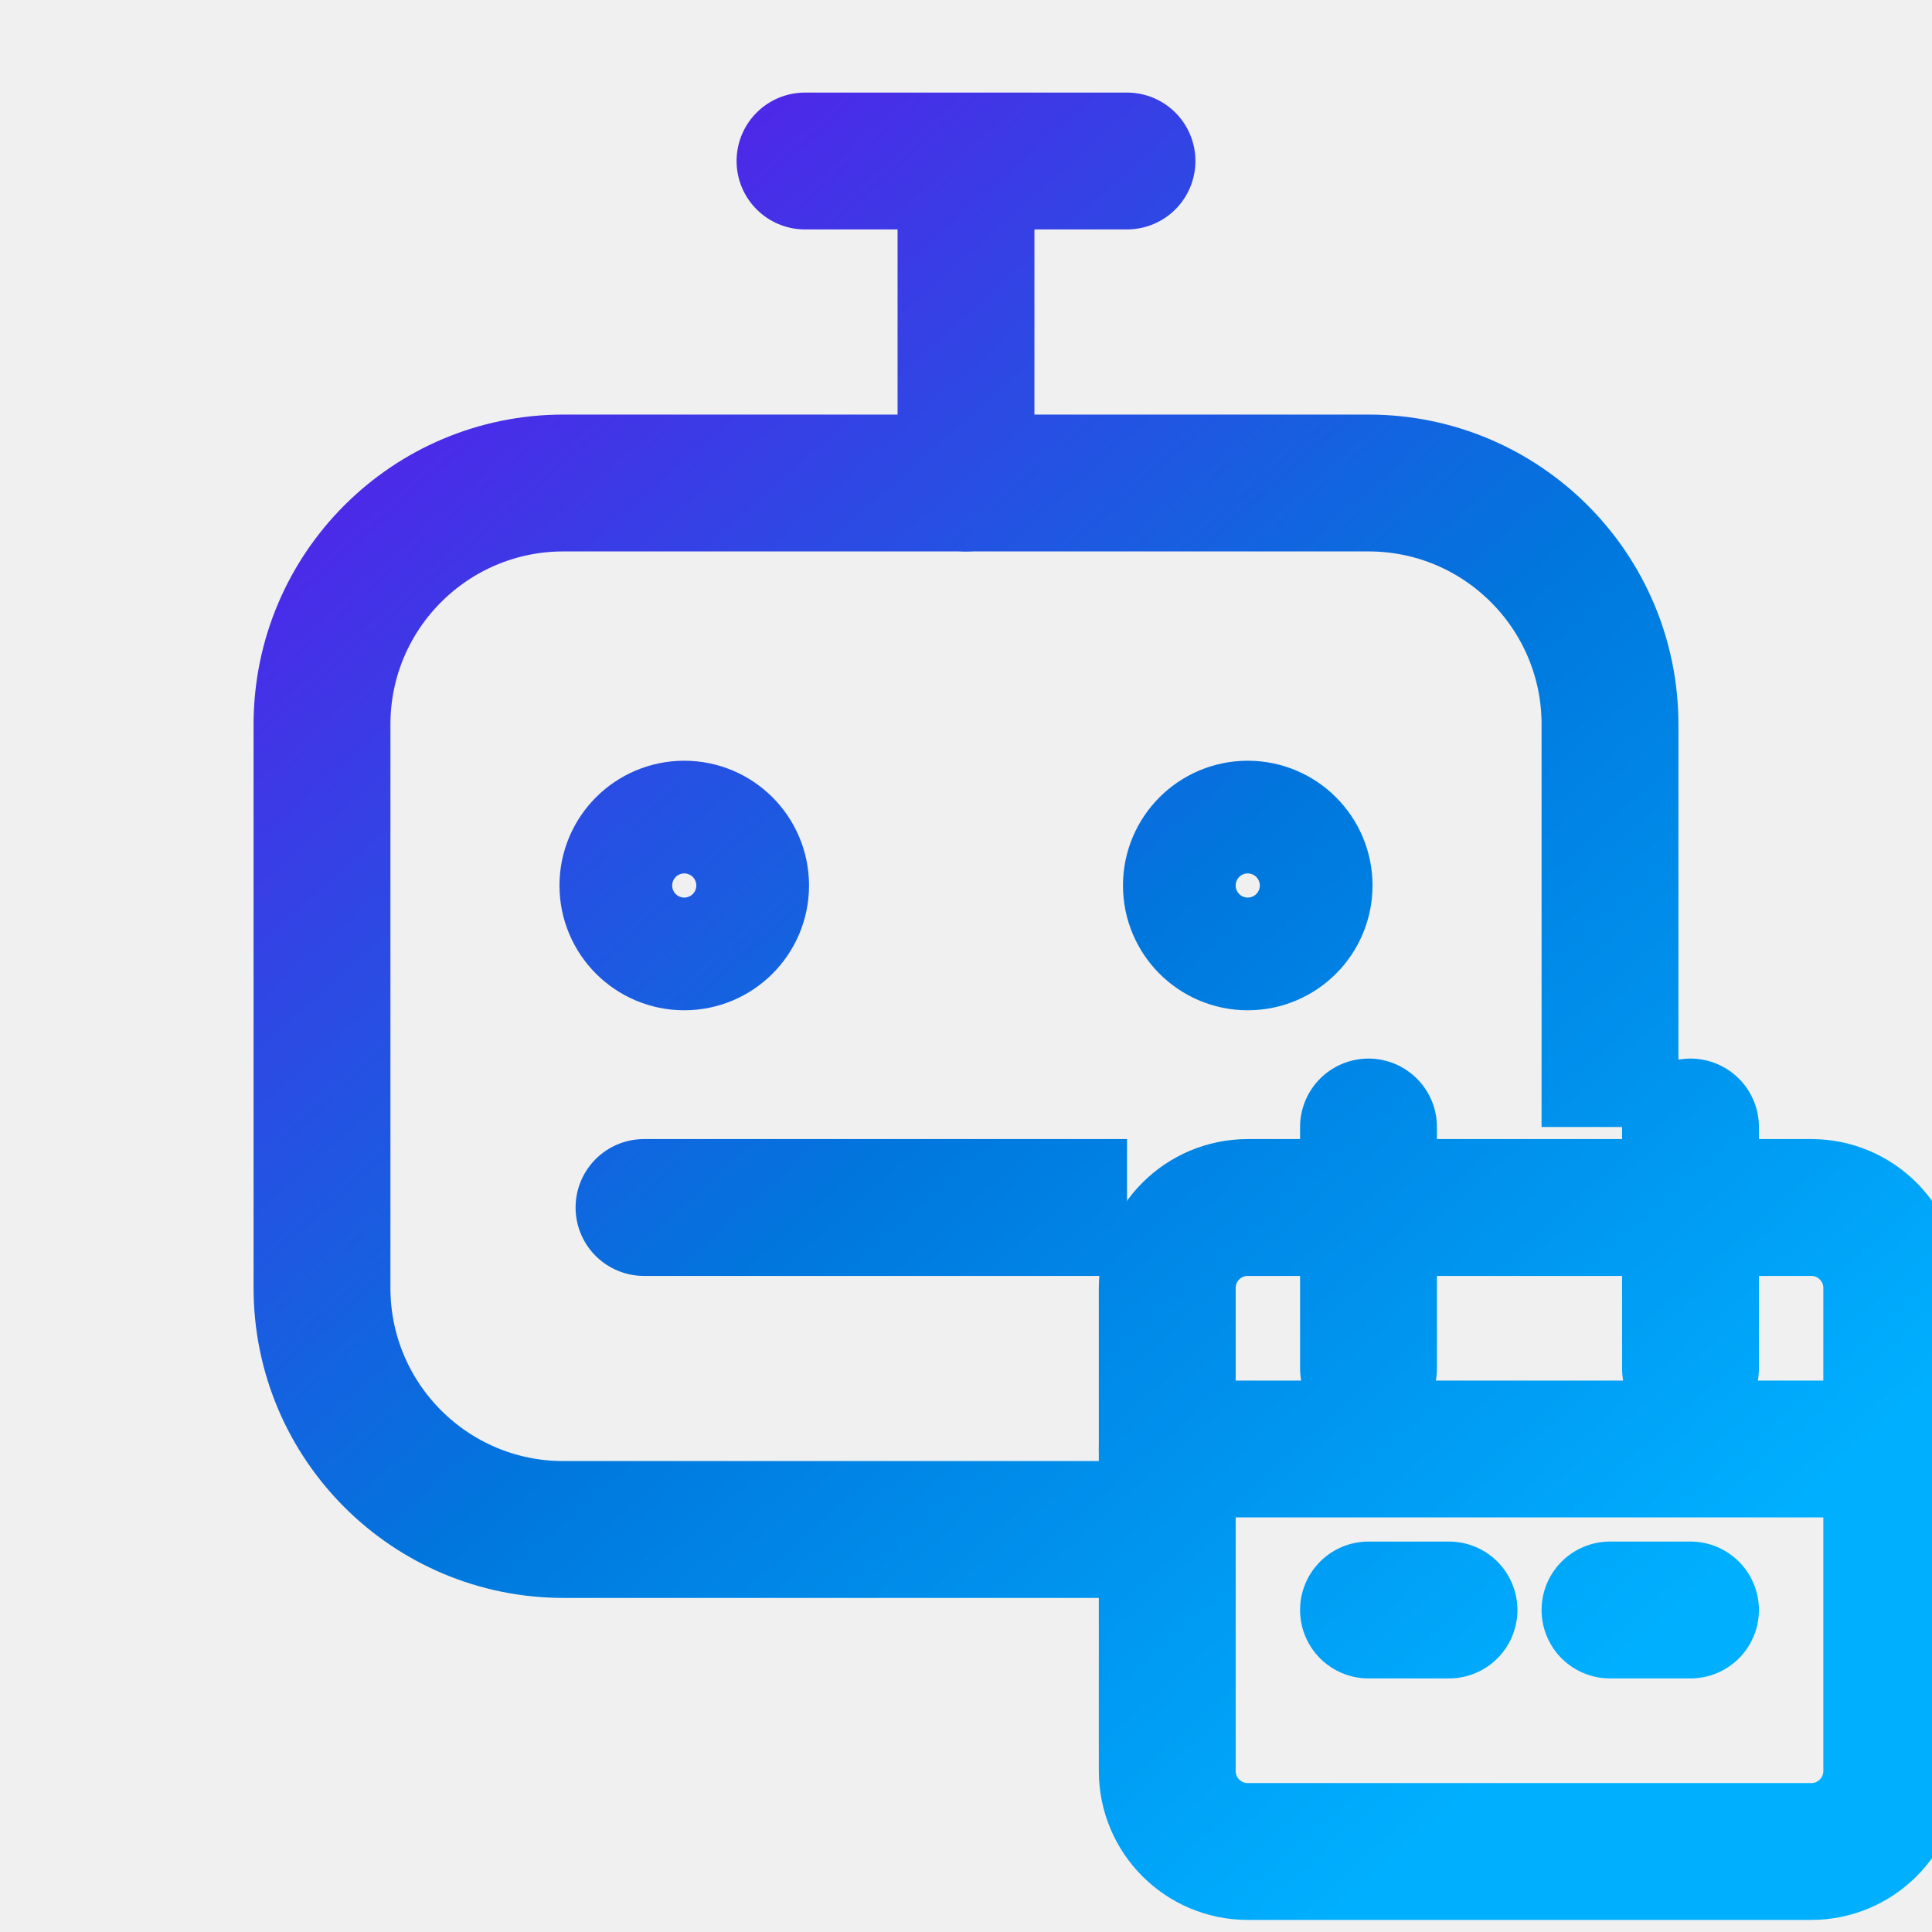
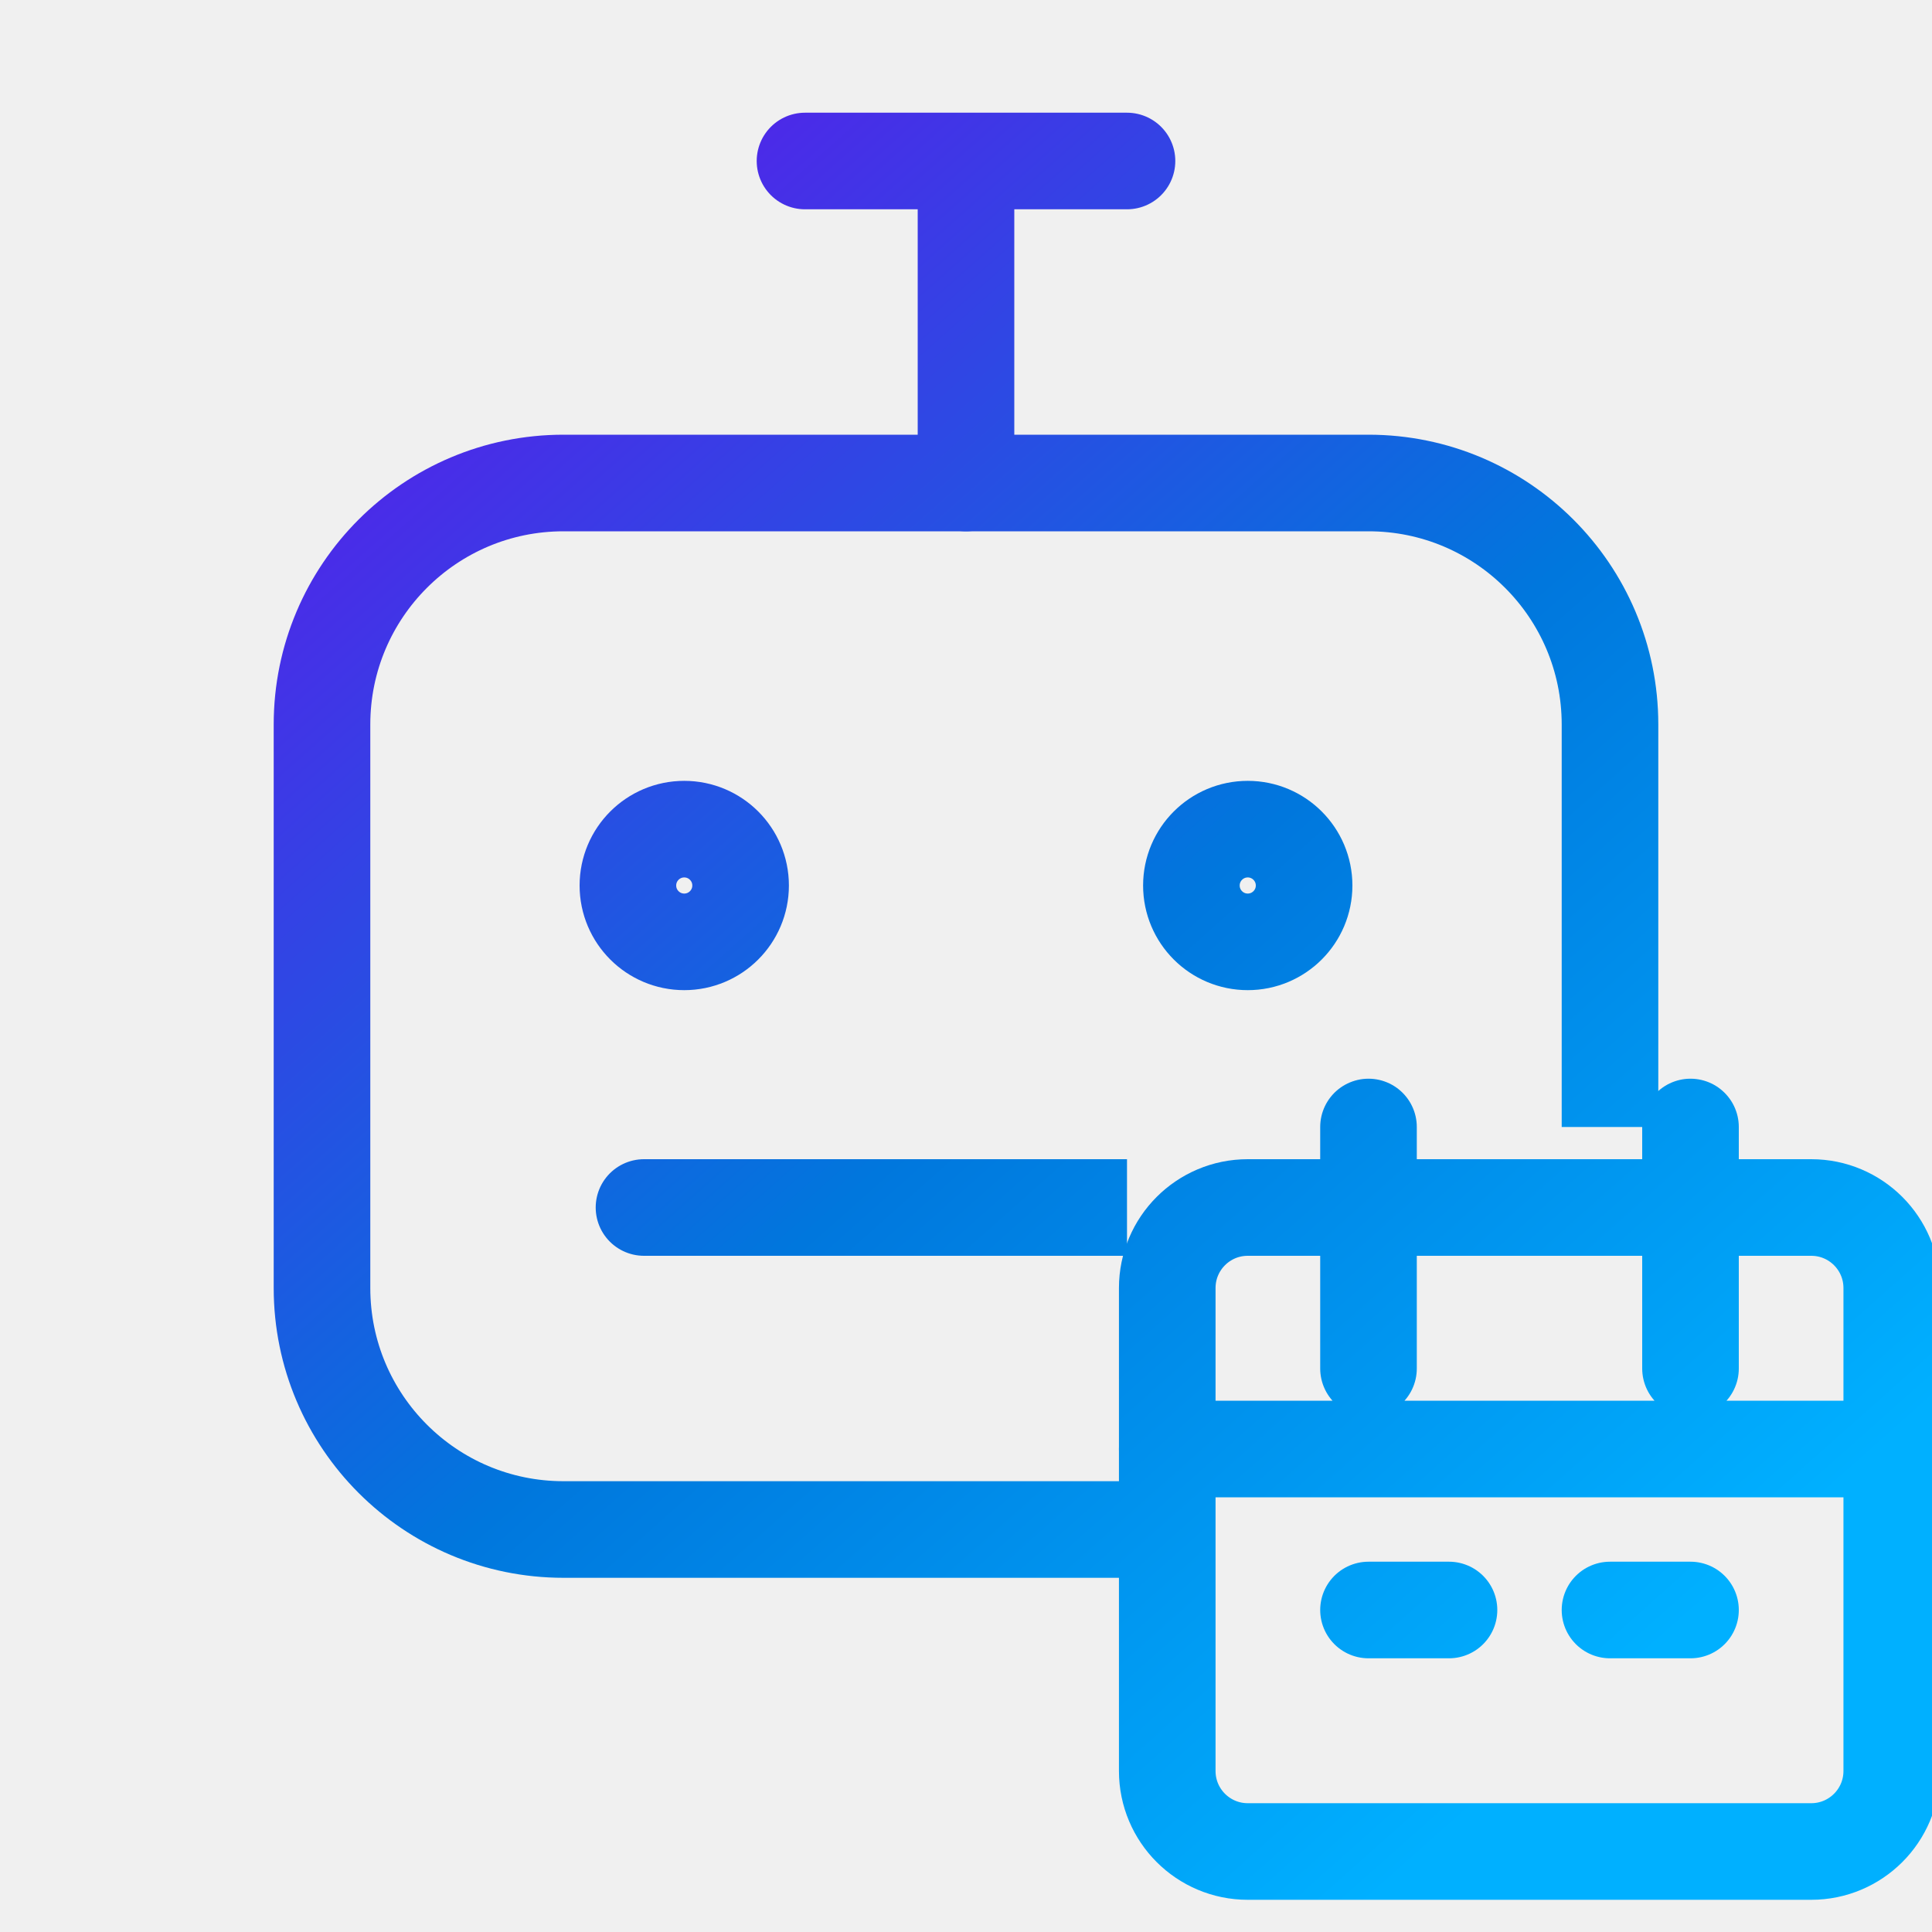
<svg xmlns="http://www.w3.org/2000/svg" viewBox="0 0 24 24" fill="none">
  <defs>
    <linearGradient id="aestheiaGradient" x1="4" y1="3" x2="20" y2="21" gradientUnits="userSpaceOnUse">
      <stop stop-color="#5e17eb" />
      <stop offset=".55" stop-color="#0077dd" />
      <stop offset="1" stop-color="#00b0ff" />
    </linearGradient>
    <mask id="roleClear">
      <rect width="24" height="24" fill="white" />
      <rect x="14" y="14" width="10" height="10" fill="black" />
    </mask>
  </defs>
-   <g stroke="url(#aestheiaGradient)" stroke-width="1.7" stroke-linecap="round" stroke-linejoin="round">
+   <g stroke="url(#aestheiaGradient)" stroke-width="1.2" stroke-linecap="round" stroke-linejoin="round">
    <g mask="url(#roleClear)">
      <rect x="4" y="6" width="16" height="13" rx="3" />
      <path d="M12 6V2M10 2h4M8 15h8" />
      <circle cx="8.5" cy="11" r=".7" />
      <circle cx="15.5" cy="11" r=".7" />
    </g>
    <rect x="14.5" y="15" width="9" height="8" rx="1" />
    <path d="M17 14v3M21 14v3M14.5 18h9M17 20h1M20 20h1" />
  </g>
</svg>
